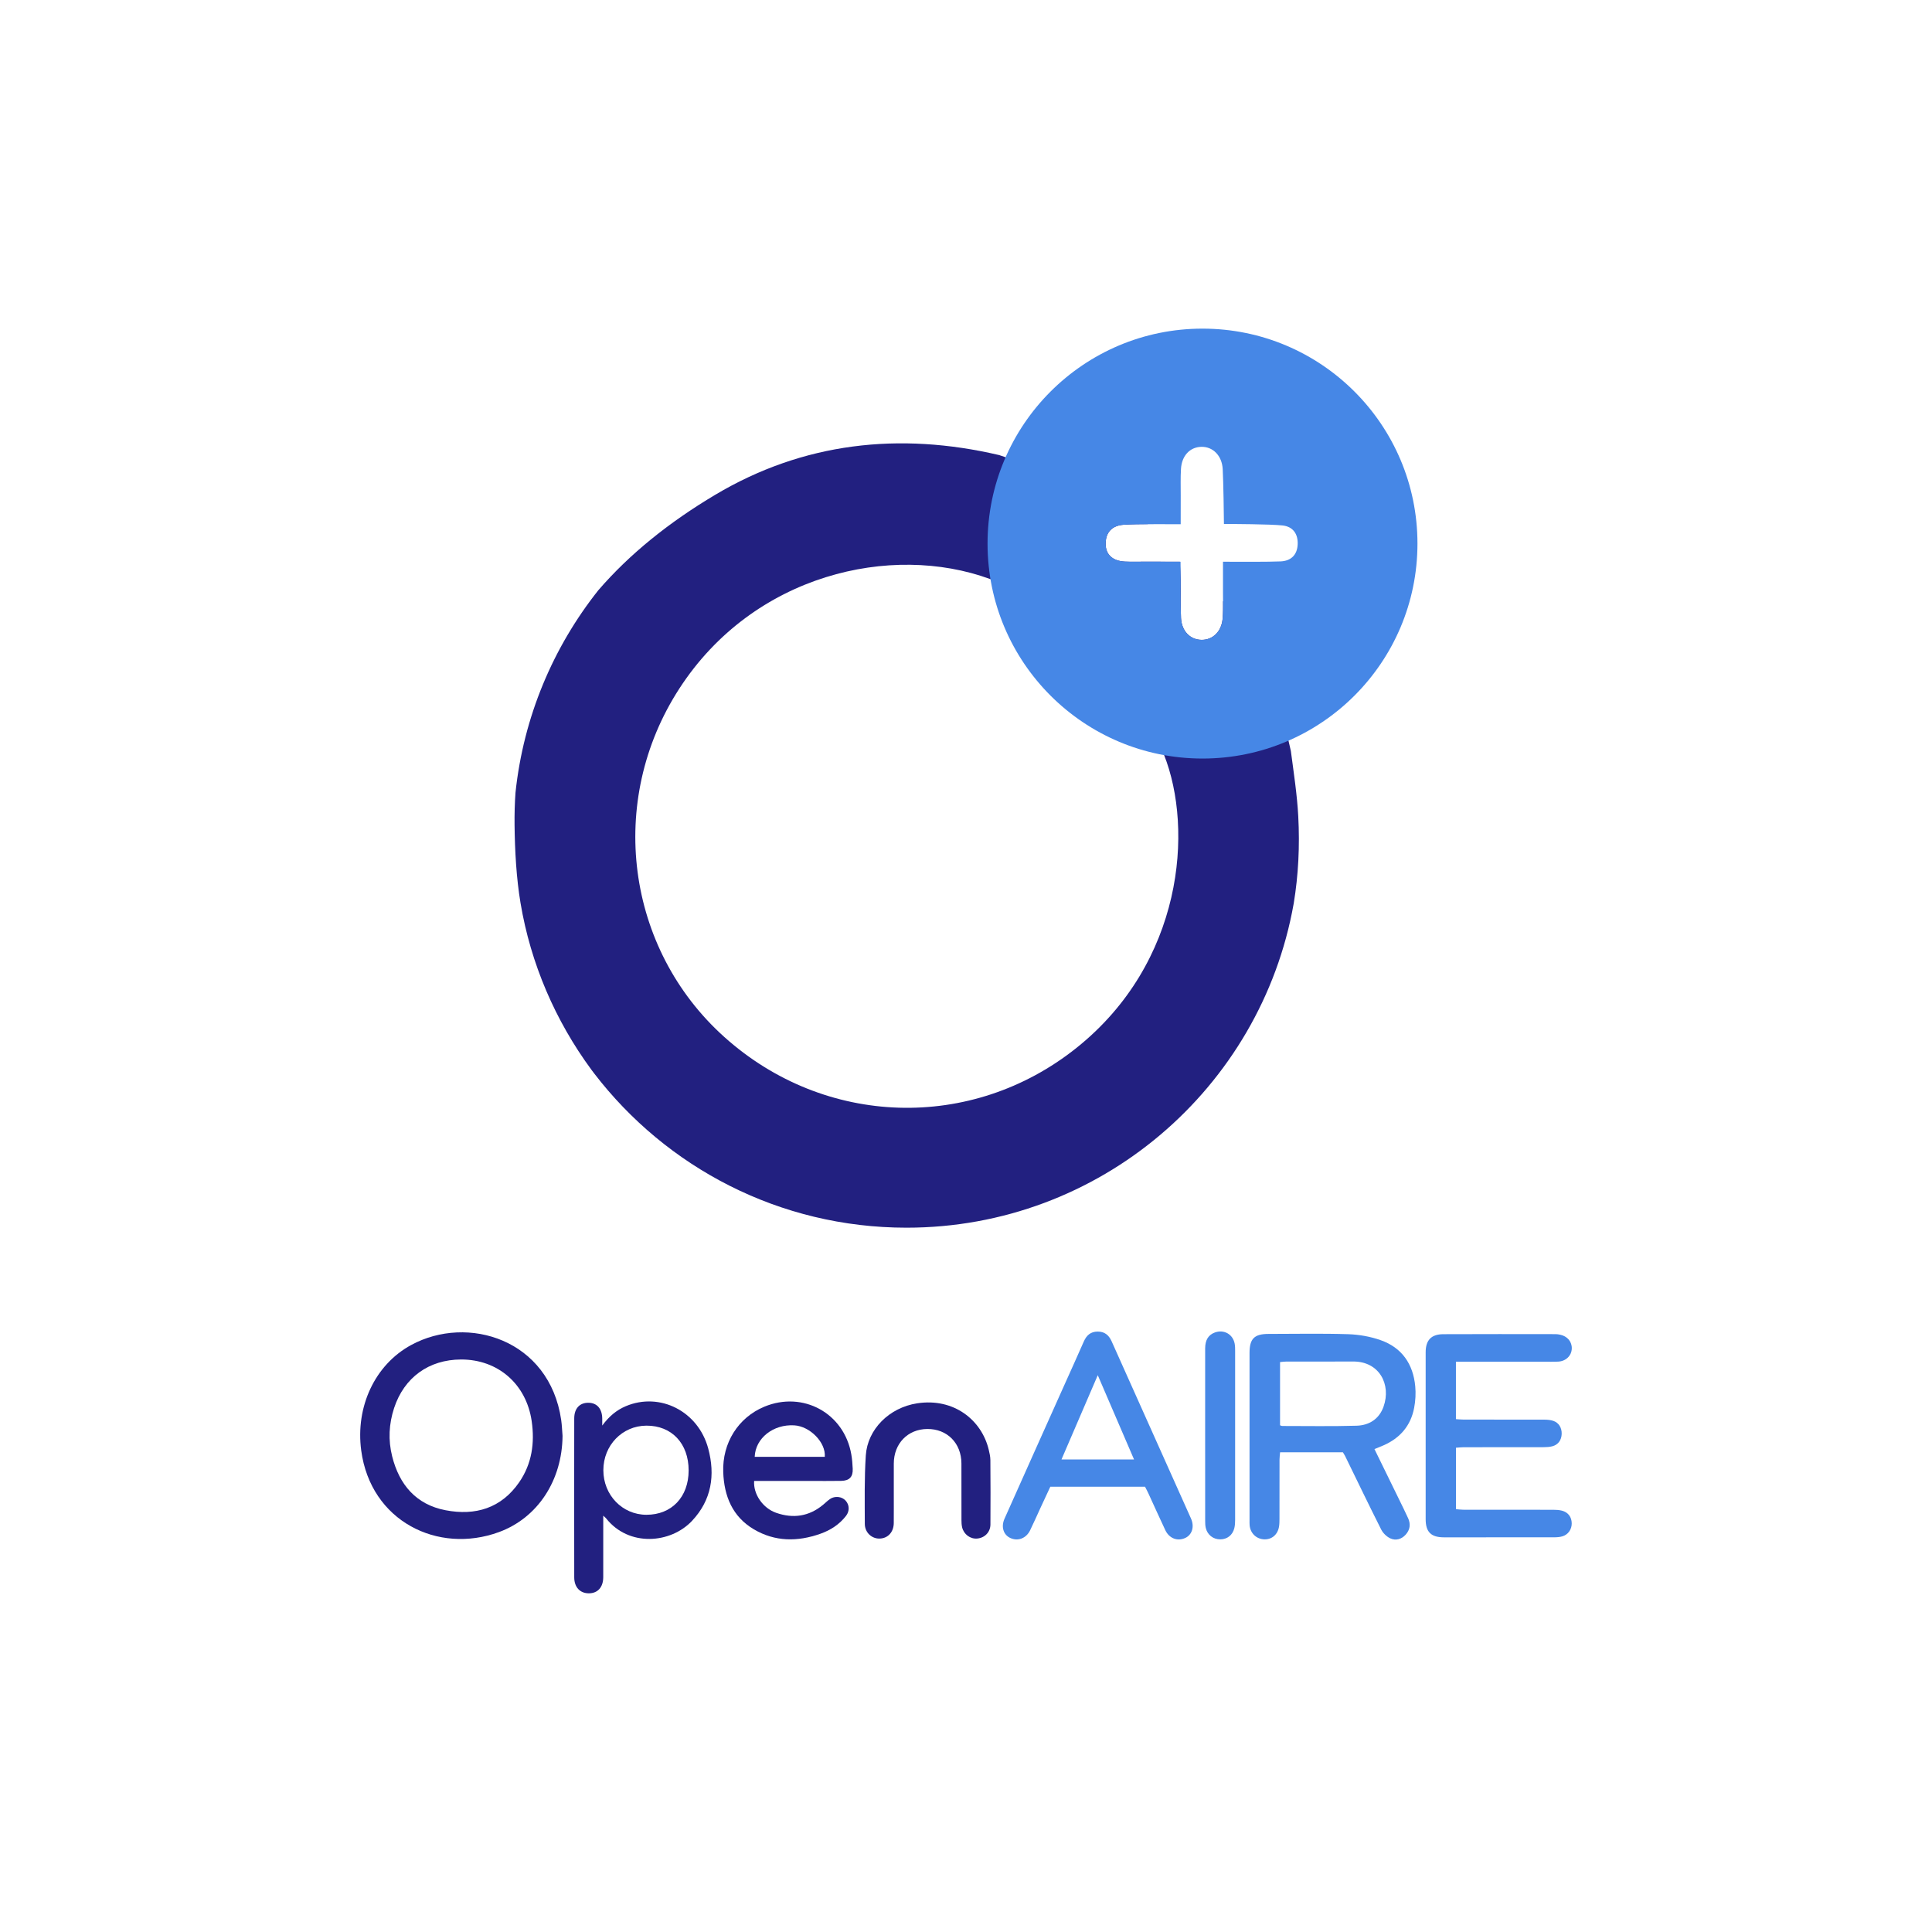
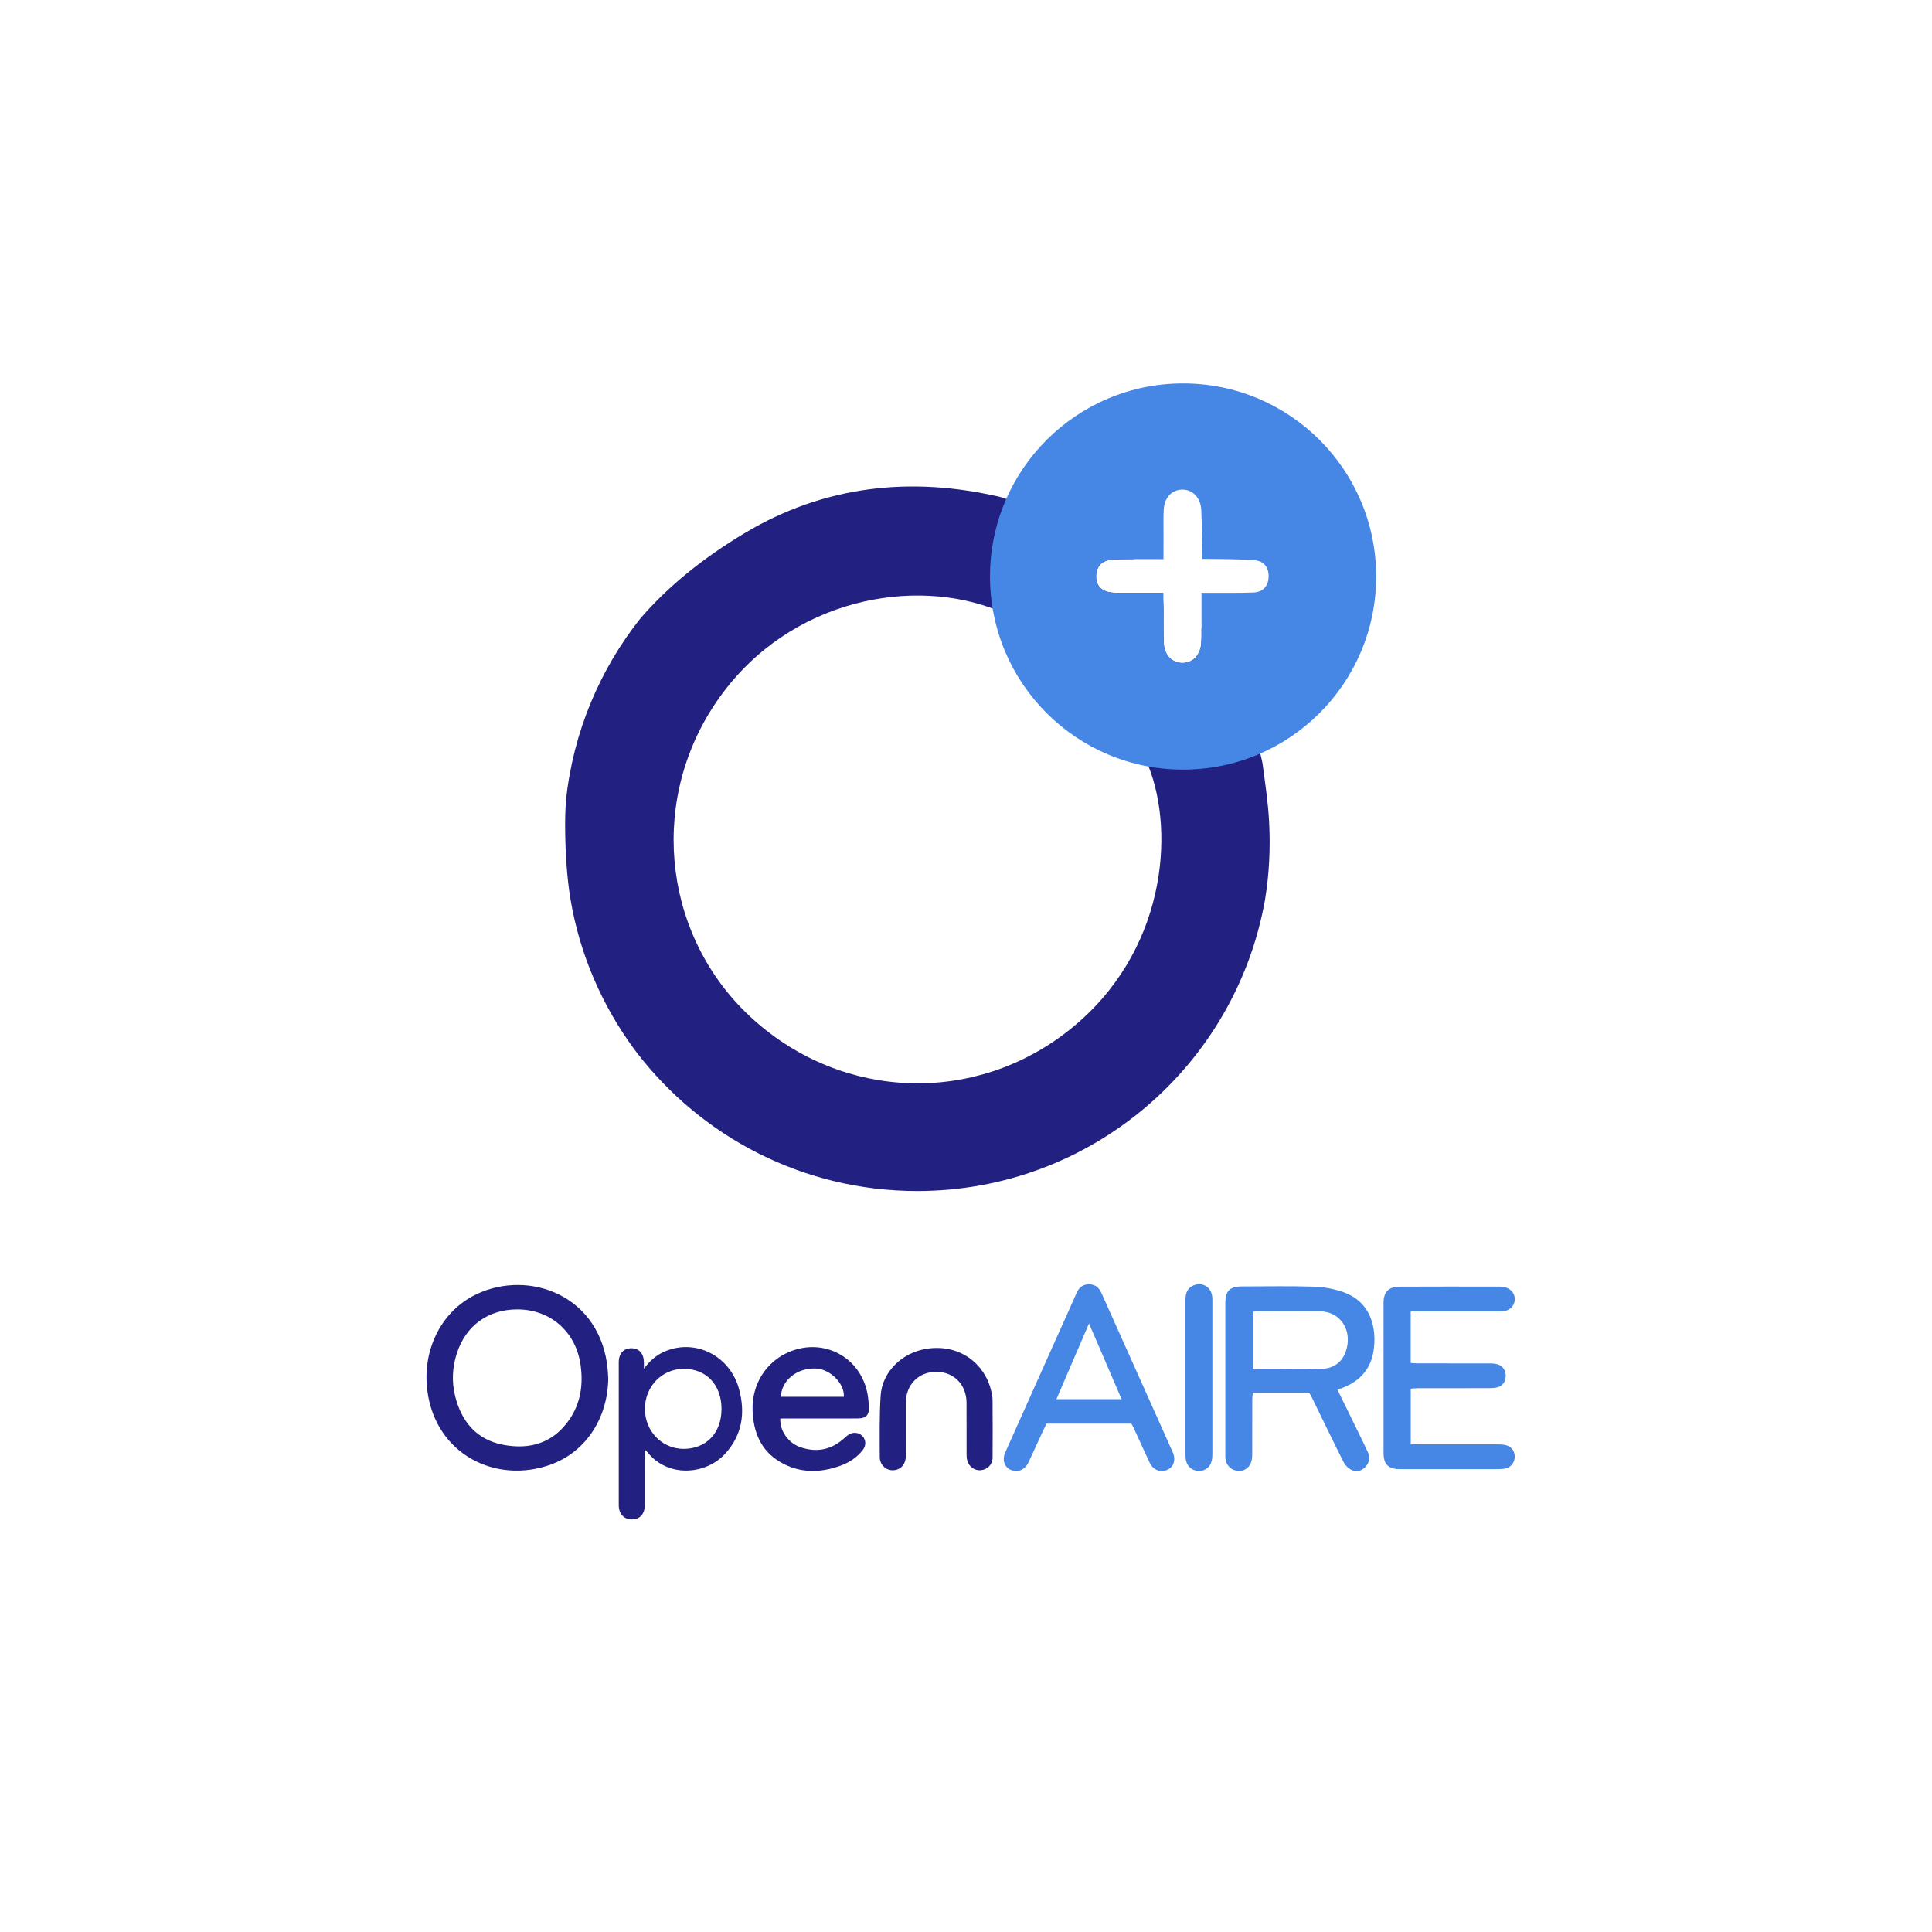
- <svg xmlns="http://www.w3.org/2000/svg" xmlns:xlink="http://www.w3.org/1999/xlink" version="1.1" x="0px" y="0px" width="512px" height="512px" viewBox="0 0 512 512" enable-background="new 0 0 512 512" xml:space="preserve">
+ <svg xmlns="http://www.w3.org/2000/svg" xmlns:xlink="http://www.w3.org/1999/xlink" version="1.1" x="0px" y="0px" width="570" height="570" viewBox="0 0 570 570" enable-background="new 0 0 512 512" xml:space="preserve" id="svg29">
+   <defs id="defs29" />
  <g id="Layer_1" display="none">
-     <g display="inline">
-       <defs>
-         <rect id="SVGID_1_" width="512" height="512" />
+     <g display="inline" id="g20">
+       <defs id="defs1">
+         <rect id="SVGID_1_" width="512" height="512" x="0" y="0" />
      </defs>
      <clipPath id="SVGID_2_">
-         <use xlink:href="#SVGID_1_" overflow="visible" />
+         <use xlink:href="#SVGID_1_" overflow="visible" id="use1" />
      </clipPath>
-       <g clip-path="url(#SVGID_2_)">
-         <rect x="439" opacity="0.4" fill="#FF5050" enable-background="new    " width="73" height="512" />
-         <rect opacity="0.4" fill="#FF5050" enable-background="new    " width="73" height="512" />
-         <rect x="73" opacity="0.1" fill="#FF5050" enable-background="new    " width="73" height="512" />
-         <rect y="73" opacity="0.1" fill="#FF5050" enable-background="new    " width="512" height="73" />
-         <rect x="366" opacity="0.1" fill="#FF5050" enable-background="new    " width="73" height="512" />
-         <rect y="366" opacity="0.1" fill="#FF5050" enable-background="new    " width="512" height="73" />
-         <rect x="-0.5" opacity="0.4" fill="#FF5050" enable-background="new    " width="512" height="73" />
-         <rect y="439" opacity="0.4" fill="#FF5050" enable-background="new    " width="512" height="73" />
-         <path fill="none" stroke="#FF4D4D" stroke-width="0.25" d="M73,0v512" />
-         <path fill="none" stroke="#FF4D4D" stroke-width="0.25" d="M146,0v512" />
-         <path fill="none" stroke="#FF4D4D" stroke-width="0.25" d="M219,0v512" />
-         <path fill="none" stroke="#FF4D4D" stroke-width="0.25" d="M292,0v512" />
-         <path fill="none" stroke="#FF4D4D" stroke-width="0.25" d="M366,0v512" />
-         <path fill="none" stroke="#FF4D4D" stroke-width="0.25" d="M439,0v512" />
-         <path fill="none" stroke="#FF4D4D" stroke-width="0.25" d="M512,73H0" />
-         <path fill="none" stroke="#FF4D4D" stroke-width="0.25" d="M512,146H0" />
-         <path fill="none" stroke="#FF4D4D" stroke-width="0.25" d="M512,219H0" />
-         <path fill="none" stroke="#FF4D4D" stroke-width="0.25" d="M512,292H0" />
-         <path fill="none" stroke="#FF4D4D" stroke-width="0.25" d="M512,366H0" />
-         <path fill="none" stroke="#FF4D4D" stroke-width="0.25" d="M512,439H0" />
+       <g clip-path="url(#SVGID_2_)" id="g19">
+         <rect x="439" opacity="0.4" fill="#ff5050" enable-background="new    " width="73" height="512" id="rect1" y="0" />
+         <rect opacity="0.4" fill="#ff5050" enable-background="new    " width="73" height="512" id="rect2" x="0" y="0" />
+         <rect x="73" opacity="0.1" fill="#ff5050" enable-background="new    " width="73" height="512" id="rect3" y="0" />
+         <rect y="73" opacity="0.1" fill="#ff5050" enable-background="new    " width="512" height="73" id="rect4" x="0" />
+         <rect x="366" opacity="0.1" fill="#ff5050" enable-background="new    " width="73" height="512" id="rect5" y="0" />
+         <rect y="366" opacity="0.1" fill="#ff5050" enable-background="new    " width="512" height="73" id="rect6" x="0" />
+         <rect x="-0.5" opacity="0.4" fill="#ff5050" enable-background="new    " width="512" height="73" id="rect7" y="0" />
+         <rect y="439" opacity="0.4" fill="#ff5050" enable-background="new    " width="512" height="73" id="rect8" x="0" />
+         <path fill="none" stroke="#ff4d4d" stroke-width="0.25" d="M 73,0 V 512" id="path8" />
+         <path fill="none" stroke="#ff4d4d" stroke-width="0.25" d="M 146,0 V 512" id="path9" />
+         <path fill="none" stroke="#ff4d4d" stroke-width="0.25" d="M 219,0 V 512" id="path10" />
+         <path fill="none" stroke="#ff4d4d" stroke-width="0.25" d="M 292,0 V 512" id="path11" />
+         <path fill="none" stroke="#ff4d4d" stroke-width="0.25" d="M 366,0 V 512" id="path12" />
+         <path fill="none" stroke="#ff4d4d" stroke-width="0.25" d="M 439,0 V 512" id="path13" />
+         <path fill="none" stroke="#ff4d4d" stroke-width="0.25" d="M 512,73 H 0" id="path14" />
+         <path fill="none" stroke="#ff4d4d" stroke-width="0.25" d="M 512,146 H 0" id="path15" />
+         <path fill="none" stroke="#ff4d4d" stroke-width="0.25" d="M 512,219 H 0" id="path16" />
+         <path fill="none" stroke="#ff4d4d" stroke-width="0.25" d="M 512,292 H 0" id="path17" />
+         <path fill="none" stroke="#ff4d4d" stroke-width="0.25" d="M 512,366 H 0" id="path18" />
+         <path fill="none" stroke="#ff4d4d" stroke-width="0.25" d="M 512,439 H 0" id="path19" />
      </g>
    </g>
  </g>
-   <g id="Layer_2">
-     <g>
-       <path fill-rule="evenodd" clip-rule="evenodd" fill="#4687E6" d="M364.249,384.023c2.225,4.548,4.36,8.91,6.492,13.274    c0.818,1.677,1.654,3.348,2.427,5.047c0.719,1.583,0.506,3.091-0.672,4.38c-1.106,1.209-2.609,1.615-4.03,0.968    c-0.975-0.443-1.942-1.378-2.429-2.34c-3.254-6.446-6.377-12.958-9.548-19.446c-0.17-0.348-0.393-0.669-0.607-1.028    c-5.524,0-11.008,0-16.644,0c-0.057,0.694-0.15,1.311-0.151,1.927c-0.012,5.259-0.002,10.517-0.013,15.773    c-0.002,0.686-0.012,1.383-0.13,2.055c-0.364,2.076-1.91,3.368-3.882,3.31c-2.085-0.062-3.695-1.585-3.896-3.704    c-0.041-0.439-0.026-0.885-0.026-1.326c-0.001-14.792-0.002-29.584,0-44.376c0-3.767,1.269-5.032,5.042-5.034    c7.027-0.003,14.06-0.151,21.08,0.071c2.896,0.092,5.896,0.622,8.627,1.584c5.642,1.985,8.61,6.331,9.166,12.224    c0.178,1.882,0.063,3.851-0.29,5.711c-0.898,4.737-3.732,8.018-8.137,9.949C365.916,383.353,365.189,383.636,364.249,384.023z     M339.227,360.966c0,5.746,0,11.262,0,16.746c0.274,0.098,0.41,0.188,0.546,0.188c6.578-0.002,13.161,0.121,19.734-0.071    c3.307-0.097,5.969-1.745,7.141-5.035c2.096-5.879-1.114-12.022-8.055-11.979c-5.893,0.037-11.785,0.003-17.679,0.011    C340.392,360.827,339.868,360.909,339.227,360.966z" />
-       <path fill-rule="evenodd" clip-rule="evenodd" fill="#222080" d="M149.081,380.515c-0.098,11.762-6.536,21.728-16.878,25.513    c-16.156,5.911-33.982-2.896-36.479-21.648c-1.544-11.6,3.632-22.709,13.222-27.929c15.009-8.17,36.655-1.465,39.77,19.819    C148.92,377.672,148.962,379.099,149.081,380.515z M122.189,360.279c-8.523,0.021-15.087,4.76-17.747,12.864    c-1.379,4.199-1.596,8.492-0.522,12.777c1.886,7.529,6.322,12.799,14.145,14.306c7.9,1.521,14.779-0.518,19.535-7.427    c3.356-4.875,4.143-10.394,3.301-16.196C139.476,366.81,131.979,360.257,122.189,360.279z" />
-       <path fill-rule="evenodd" clip-rule="evenodd" fill="#4687E6" d="M385.837,360.865c0,5.224,0,10.156,0,15.221    c0.728,0.045,1.35,0.117,1.971,0.117c7.174,0.009,14.349-0.004,21.523,0.02c0.773,0.002,1.585,0.081,2.312,0.321    c1.457,0.482,2.274,1.857,2.221,3.468c-0.053,1.622-0.946,2.87-2.482,3.268c-0.75,0.193-1.554,0.235-2.333,0.237    c-7.075,0.018-14.151,0.008-21.228,0.016c-0.622,0.002-1.243,0.082-1.977,0.133c0,5.458,0,10.786,0,16.278    c0.647,0.053,1.263,0.146,1.878,0.146c7.961,0.01,15.921,0,23.881,0.016c0.779,0.002,1.584,0.043,2.332,0.236    c1.639,0.422,2.563,1.684,2.59,3.341c0.027,1.581-0.935,3.006-2.472,3.461c-0.692,0.205-1.451,0.258-2.181,0.259    c-9.729,0.017-19.459,0.017-29.188,0.009c-3.445-0.003-4.867-1.407-4.869-4.82c-0.007-14.743-0.007-29.484,0-44.227    c0.003-3.186,1.46-4.773,4.656-4.79c9.926-0.053,19.853-0.021,29.778-0.014c0.391,0,0.785,0.063,1.168,0.14    c1.947,0.387,3.197,1.877,3.124,3.703c-0.073,1.864-1.543,3.32-3.578,3.435c-1.322,0.074-2.651,0.026-3.979,0.026    c-7.027,0.002-14.055,0.001-21.08,0.001C387.276,360.865,386.648,360.865,385.837,360.865z" />
-       <path fill-rule="evenodd" clip-rule="evenodd" fill="#4687E6" d="M303.439,393.989c-8.432,0-16.679,0-25.09,0    c-0.88,1.89-1.771,3.793-2.652,5.701c-0.907,1.961-1.768,3.945-2.72,5.885c-1.06,2.154-3.282,2.95-5.296,1.979    c-1.765-0.854-2.431-2.932-1.479-5.072c5.299-11.89,10.632-23.765,15.952-35.643c1.688-3.766,3.4-7.521,5.053-11.3    c0.717-1.644,1.802-2.647,3.674-2.658c1.863-0.011,2.98,0.945,3.717,2.592c6.998,15.649,14.023,31.287,21.021,46.937    c0.979,2.186,0.291,4.348-1.534,5.176c-2.055,0.933-4.231,0.114-5.266-2.074c-1.532-3.242-2.994-6.517-4.495-9.773    C304.062,395.165,303.756,394.61,303.439,393.989z M300.533,386.775c-3.235-7.516-6.352-14.754-9.613-22.331    c-3.271,7.597-6.399,14.859-9.617,22.331C287.822,386.775,293.99,386.775,300.533,386.775z" />
-       <path fill-rule="evenodd" clip-rule="evenodd" fill="#222080" d="M159.868,401.668c0,0.819,0,1.337,0,1.854    c0,4.813,0.006,9.625-0.003,14.437c-0.005,2.657-1.441,4.269-3.786,4.285c-2.343,0.016-3.897-1.596-3.901-4.218    c-0.021-14.045-0.022-28.09,0-42.136c0.004-2.644,1.454-4.166,3.761-4.142c2.282,0.022,3.643,1.592,3.661,4.224    c0.003,0.483,0,0.966,0,1.817c1.786-2.426,3.779-4.101,6.258-5.143c9.009-3.786,19.165,1.325,21.826,11.211    c1.899,7.057,0.906,13.667-4.296,19.195c-5.646,6-16.72,6.979-22.781-0.689C160.47,402.189,160.282,402.056,159.868,401.668z     M182.496,389.689c0.005-7.157-4.49-11.919-11.209-11.877c-6.394,0.041-11.393,5.225-11.391,11.813    c0.001,6.587,5.032,11.796,11.405,11.807C177.99,401.443,182.491,396.722,182.496,389.689z" />
-       <path fill-rule="evenodd" clip-rule="evenodd" fill="#222080" d="M199.855,392.464c-0.256,3.481,2.285,7.201,5.822,8.443    c4.494,1.577,8.704,0.98,12.443-2.117c0.604-0.5,1.162-1.066,1.804-1.513c1.317-0.917,3.154-0.712,4.172,0.401    c1.023,1.12,1.105,2.759,0.103,4.052c-1.768,2.281-4.123,3.792-6.802,4.738c-6.027,2.131-12.008,2.133-17.618-1.184    c-5.693-3.363-7.885-8.813-8.114-15.149c-0.279-7.769,4.001-14.484,10.878-17.342c10.255-4.262,21.16,1.7,23.062,12.634    c0.217,1.252,0.317,2.533,0.373,3.804c0.095,2.153-0.866,3.175-3.069,3.216c-2.8,0.051-5.601,0.016-8.401,0.016    c-4.274,0.001-8.549,0.001-12.822,0.001C201.104,392.464,200.524,392.464,199.855,392.464z M200.003,386.069    c6.26,0,12.421,0,18.574,0c0.301-3.799-3.904-8.085-8.08-8.337C204.942,377.395,200.189,381.114,200.003,386.069z" />
-       <path fill-rule="evenodd" clip-rule="evenodd" fill="#222080" d="M236.864,395.521c-0.001,2.701,0.018,5.402-0.007,8.104    c-0.022,2.391-1.534,4.038-3.715,4.113c-2.101,0.072-3.953-1.585-3.959-3.907c-0.016-6.036-0.128-12.09,0.262-18.104    c0.448-6.941,6.206-12.703,13.627-13.836c9.698-1.48,17.068,4.421,18.948,12.283c0.216,0.903,0.433,1.836,0.439,2.756    c0.044,5.696,0.056,11.394,0.014,17.091c-0.015,2.027-1.525,3.535-3.499,3.709c-1.832,0.162-3.562-1.1-4.005-2.99    c-0.144-0.613-0.168-1.264-0.17-1.896c-0.013-5.01,0.007-10.019-0.012-15.028c-0.021-5.375-3.796-9.164-9.045-9.12    c-5.174,0.044-8.866,3.854-8.876,9.165C236.861,390.413,236.865,392.967,236.864,395.521z" />
-       <path fill-rule="evenodd" clip-rule="evenodd" fill="#4687E6" d="M319.376,380.324c0-7.663-0.006-15.326,0.004-22.989    c0.004-2.225,0.85-3.578,2.561-4.208c2.392-0.881,4.776,0.438,5.257,2.945c0.119,0.622,0.126,1.27,0.126,1.906    c0.008,14.934,0.009,29.865-0.002,44.798c-0.001,0.73-0.036,1.483-0.208,2.188c-0.452,1.857-1.891,2.97-3.717,2.98    c-1.873,0.013-3.413-1.166-3.854-3.028c-0.146-0.612-0.158-1.265-0.16-1.898C319.373,395.453,319.375,387.889,319.376,380.324z" />
+   <g id="Layer_2" transform="translate(30.37288,26.0339)">
+     <g id="g27">
+       <path fill-rule="evenodd" clip-rule="evenodd" fill="#4687e6" d="m 364.249,384.023 c 2.225,4.548 4.36,8.91 6.492,13.274 0.818,1.677 1.654,3.348 2.427,5.047 0.719,1.583 0.506,3.091 -0.672,4.38 -1.106,1.209 -2.609,1.615 -4.03,0.968 -0.975,-0.443 -1.942,-1.378 -2.429,-2.34 -3.254,-6.446 -6.377,-12.958 -9.548,-19.446 -0.17,-0.348 -0.393,-0.669 -0.607,-1.028 -5.524,0 -11.008,0 -16.644,0 -0.057,0.694 -0.15,1.311 -0.151,1.927 -0.012,5.259 -0.002,10.517 -0.013,15.773 -0.002,0.686 -0.012,1.383 -0.13,2.055 -0.364,2.076 -1.91,3.368 -3.882,3.31 -2.085,-0.062 -3.695,-1.585 -3.896,-3.704 -0.041,-0.439 -0.026,-0.885 -0.026,-1.326 -10e-4,-14.792 -0.002,-29.584 0,-44.376 0,-3.767 1.269,-5.032 5.042,-5.034 7.027,-0.003 14.06,-0.151 21.08,0.071 2.896,0.092 5.896,0.622 8.627,1.584 5.642,1.985 8.61,6.331 9.166,12.224 0.178,1.882 0.063,3.851 -0.29,5.711 -0.898,4.737 -3.732,8.018 -8.137,9.949 -0.712,0.311 -1.439,0.594 -2.379,0.981 z m -25.022,-23.057 c 0,5.746 0,11.262 0,16.746 0.274,0.098 0.41,0.188 0.546,0.188 6.578,-0.002 13.161,0.121 19.734,-0.071 3.307,-0.097 5.969,-1.745 7.141,-5.035 2.096,-5.879 -1.114,-12.022 -8.055,-11.979 -5.893,0.037 -11.785,0.003 -17.679,0.011 -0.522,10e-4 -1.046,0.083 -1.687,0.14 z" id="path20" />
+       <path fill-rule="evenodd" clip-rule="evenodd" fill="#222080" d="m 149.081,380.515 c -0.098,11.762 -6.536,21.728 -16.878,25.513 -16.156,5.911 -33.982,-2.896 -36.479,-21.648 -1.544,-11.6 3.632,-22.709 13.222,-27.929 15.009,-8.17 36.655,-1.465 39.77,19.819 0.204,1.402 0.246,2.829 0.365,4.245 z m -26.892,-20.236 c -8.523,0.021 -15.087,4.76 -17.747,12.864 -1.379,4.199 -1.596,8.492 -0.522,12.777 1.886,7.529 6.322,12.799 14.145,14.306 7.9,1.521 14.779,-0.518 19.535,-7.427 3.356,-4.875 4.143,-10.394 3.301,-16.196 -1.425,-9.793 -8.922,-16.346 -18.712,-16.324 z" id="path21" />
+       <path fill-rule="evenodd" clip-rule="evenodd" fill="#4687e6" d="m 385.837,360.865 c 0,5.224 0,10.156 0,15.221 0.728,0.045 1.35,0.117 1.971,0.117 7.174,0.009 14.349,-0.004 21.523,0.02 0.773,0.002 1.585,0.081 2.312,0.321 1.457,0.482 2.274,1.857 2.221,3.468 -0.053,1.622 -0.946,2.87 -2.482,3.268 -0.75,0.193 -1.554,0.235 -2.333,0.237 -7.075,0.018 -14.151,0.008 -21.228,0.016 -0.622,0.002 -1.243,0.082 -1.977,0.133 0,5.458 0,10.786 0,16.278 0.647,0.053 1.263,0.146 1.878,0.146 7.961,0.01 15.921,0 23.881,0.016 0.779,0.002 1.584,0.043 2.332,0.236 1.639,0.422 2.563,1.684 2.59,3.341 0.027,1.581 -0.935,3.006 -2.472,3.461 -0.692,0.205 -1.451,0.258 -2.181,0.259 -9.729,0.017 -19.459,0.017 -29.188,0.009 -3.445,-0.003 -4.867,-1.407 -4.869,-4.82 -0.007,-14.743 -0.007,-29.484 0,-44.227 0.003,-3.186 1.46,-4.773 4.656,-4.79 9.926,-0.053 19.853,-0.021 29.778,-0.014 0.391,0 0.785,0.063 1.168,0.14 1.947,0.387 3.197,1.877 3.124,3.703 -0.073,1.864 -1.543,3.32 -3.578,3.435 -1.322,0.074 -2.651,0.026 -3.979,0.026 -7.027,0.002 -14.055,10e-4 -21.08,10e-4 -0.628,-10e-4 -1.256,-10e-4 -2.067,-10e-4 z" id="path22" />
+       <path fill-rule="evenodd" clip-rule="evenodd" fill="#4687e6" d="m 303.439,393.989 c -8.432,0 -16.679,0 -25.09,0 -0.88,1.89 -1.771,3.793 -2.652,5.701 -0.907,1.961 -1.768,3.945 -2.72,5.885 -1.06,2.154 -3.282,2.95 -5.296,1.979 -1.765,-0.854 -2.431,-2.932 -1.479,-5.072 5.299,-11.89 10.632,-23.765 15.952,-35.643 1.688,-3.766 3.4,-7.521 5.053,-11.3 0.717,-1.644 1.802,-2.647 3.674,-2.658 1.863,-0.011 2.98,0.945 3.717,2.592 6.998,15.649 14.023,31.287 21.021,46.937 0.979,2.186 0.291,4.348 -1.534,5.176 -2.055,0.933 -4.231,0.114 -5.266,-2.074 -1.532,-3.242 -2.994,-6.517 -4.495,-9.773 -0.262,-0.574 -0.568,-1.129 -0.885,-1.75 z m -2.906,-7.214 c -3.235,-7.516 -6.352,-14.754 -9.613,-22.331 -3.271,7.597 -6.399,14.859 -9.617,22.331 6.519,0 12.687,0 19.23,0 z" id="path23" />
+       <path fill-rule="evenodd" clip-rule="evenodd" fill="#222080" d="m 159.868,401.668 c 0,0.819 0,1.337 0,1.854 0,4.813 0.006,9.625 -0.003,14.437 -0.005,2.657 -1.441,4.269 -3.786,4.285 -2.343,0.016 -3.897,-1.596 -3.901,-4.218 -0.021,-14.045 -0.022,-28.09 0,-42.136 0.004,-2.644 1.454,-4.166 3.761,-4.142 2.282,0.022 3.643,1.592 3.661,4.224 0.003,0.483 0,0.966 0,1.817 1.786,-2.426 3.779,-4.101 6.258,-5.143 9.009,-3.786 19.165,1.325 21.826,11.211 1.899,7.057 0.906,13.667 -4.296,19.195 -5.646,6 -16.72,6.979 -22.781,-0.689 -0.137,-0.174 -0.325,-0.307 -0.739,-0.695 z m 22.628,-11.979 c 0.005,-7.157 -4.49,-11.919 -11.209,-11.877 -6.394,0.041 -11.393,5.225 -11.391,11.813 0.001,6.587 5.032,11.796 11.405,11.807 6.689,0.011 11.19,-4.71 11.195,-11.743 z" id="path24" />
+       <path fill-rule="evenodd" clip-rule="evenodd" fill="#222080" d="m 199.855,392.464 c -0.256,3.481 2.285,7.201 5.822,8.443 4.494,1.577 8.704,0.98 12.443,-2.117 0.604,-0.5 1.162,-1.066 1.804,-1.513 1.317,-0.917 3.154,-0.712 4.172,0.401 1.023,1.12 1.105,2.759 0.103,4.052 -1.768,2.281 -4.123,3.792 -6.802,4.738 -6.027,2.131 -12.008,2.133 -17.618,-1.184 -5.693,-3.363 -7.885,-8.813 -8.114,-15.149 -0.279,-7.769 4.001,-14.484 10.878,-17.342 10.255,-4.262 21.16,1.7 23.062,12.634 0.217,1.252 0.317,2.533 0.373,3.804 0.095,2.153 -0.866,3.175 -3.069,3.216 -2.8,0.051 -5.601,0.016 -8.401,0.016 -4.274,10e-4 -8.549,10e-4 -12.822,10e-4 -0.582,0 -1.162,0 -1.831,0 z m 0.148,-6.395 c 6.26,0 12.421,0 18.574,0 0.301,-3.799 -3.904,-8.085 -8.08,-8.337 -5.555,-0.337 -10.308,3.382 -10.494,8.337 z" id="path25" />
+       <path fill-rule="evenodd" clip-rule="evenodd" fill="#222080" d="m 236.864,395.521 c -0.001,2.701 0.018,5.402 -0.007,8.104 -0.022,2.391 -1.534,4.038 -3.715,4.113 -2.101,0.072 -3.953,-1.585 -3.959,-3.907 -0.016,-6.036 -0.128,-12.09 0.262,-18.104 0.448,-6.941 6.206,-12.703 13.627,-13.836 9.698,-1.48 17.068,4.421 18.948,12.283 0.216,0.903 0.433,1.836 0.439,2.756 0.044,5.696 0.056,11.394 0.014,17.091 -0.015,2.027 -1.525,3.535 -3.499,3.709 -1.832,0.162 -3.562,-1.1 -4.005,-2.99 -0.144,-0.613 -0.168,-1.264 -0.17,-1.896 -0.013,-5.01 0.007,-10.019 -0.012,-15.028 -0.021,-5.375 -3.796,-9.164 -9.045,-9.12 -5.174,0.044 -8.866,3.854 -8.876,9.165 -0.005,2.552 -0.001,5.106 -0.002,7.66 z" id="path26" />
+       <path fill-rule="evenodd" clip-rule="evenodd" fill="#4687e6" d="m 319.376,380.324 c 0,-7.663 -0.006,-15.326 0.004,-22.989 0.004,-2.225 0.85,-3.578 2.561,-4.208 2.392,-0.881 4.776,0.438 5.257,2.945 0.119,0.622 0.126,1.27 0.126,1.906 0.008,14.934 0.009,29.865 -0.002,44.798 -10e-4,0.73 -0.036,1.483 -0.208,2.188 -0.452,1.857 -1.891,2.97 -3.717,2.98 -1.873,0.013 -3.413,-1.166 -3.854,-3.028 -0.146,-0.612 -0.158,-1.265 -0.16,-1.898 -0.01,-7.565 -0.008,-15.129 -0.007,-22.694 z" id="path27" />
    </g>
-     <path fill="#222080" d="M344.053,216.343c-0.307-5.771-1.199-11.509-1.961-17.314c-3.158-14.614-9.378-28.089-17.97-39.72   c0.013,1.546,0.019,3.092-0.109,4.625c-0.291,3.452-2.632,5.683-5.614,5.636c-2.998-0.047-5.25-2.313-5.419-5.792   c-0.163-3.376-0.048-6.768-0.089-10.152c-0.013-1.335-0.121-2.672-0.224-4.767c-3.397,0-6.605,0-9.819-0.007   c-1.58,0-3.161,0.048-4.741-0.027c-3.241-0.163-5.086-1.838-5.1-4.666c-0.014-3.133,1.736-4.876,4.739-5.093   c2.158-0.149,4.321-0.163,6.484-0.176c-11-8.572-39.015-18.195-39.441-18.29c-26.456-6.199-51.968-3.344-75.276,10.544   c-12.139,7.23-22.597,15.598-30.945,25.269c-11.956,15.062-19.83,33.508-21.959,53.664c-0.197,2.799-0.277,5.656-0.244,8.579   c0.074,6.774,0.475,14.044,1.58,20.649c2.679,16.019,9.203,31.176,18.785,44.189c0.251,0.333,0.502,0.665,0.753,0.997   c19.05,24.841,49.031,40.859,82.756,40.859c51.256,0,93.871-37.008,102.579-85.76c0.014-0.088,0.035-0.185,0.048-0.272   C344.079,231.92,344.474,224.264,344.053,216.343z M285.303,277.683c-27.839,22.25-66.73,21.008-93.329-2.849   c-26.096-23.403-31.263-62.507-11.969-92.312c19.687-30.423,56.267-38.636,82.315-29.094c17.137,4.87,31.271,13.352,31.271,13.352   s8.698,19.775,14.87,33.211C316.356,219.862,313.468,255.174,285.303,277.683z" />
-     <path fill="#4687E6" d="M318.676,87.091c-31.46,0-56.966,25.506-56.966,56.966s25.506,56.966,56.966,56.966   c31.467,0,56.966-25.506,56.966-56.966S350.143,87.091,318.676,87.091z M343.896,144.273c-0.122,2.788-1.776,4.388-4.529,4.503   c-3.609,0.149-10.831,0.096-10.831,0.096l-4.43-0.005c0,0,0.016,5.742,0,8.305c-0.005,2.251,0.098,4.523-0.094,6.761   c-0.291,3.452-2.632,5.683-5.614,5.636c-2.998-0.047-5.25-2.313-5.419-5.792c-0.163-3.376-0.089-10.152-0.089-10.152l-0.034-4.767   l-10.009-0.007c0,0-3.161,0.048-4.741-0.027c-3.241-0.163-5.086-1.838-5.1-4.666c-0.014-3.133,1.736-4.876,4.739-5.093   c3.372-0.23,15.151-0.137,15.151-0.137s-0.007-5.228,0.007-7.54c0.007-2.366-0.074-4.748,0.067-7.107   c0.211-3.52,2.36-5.778,5.358-5.866c3.072-0.088,5.507,2.299,5.703,5.914c0.176,3.262,0.325,12.691,0.325,14.526   c2.062,0,12.322,0.041,15.564,0.4C342.69,139.567,344.02,141.547,343.896,144.273z" />
+     <path fill="#222080" d="m 344.053,216.343 c -0.307,-5.771 -1.199,-11.509 -1.961,-17.314 -3.158,-14.614 -9.378,-28.089 -17.97,-39.72 0.013,1.546 0.019,3.092 -0.109,4.625 -0.291,3.452 -2.632,5.683 -5.614,5.636 -2.998,-0.047 -5.25,-2.313 -5.419,-5.792 -0.163,-3.376 -0.048,-6.768 -0.089,-10.152 -0.013,-1.335 -0.121,-2.672 -0.224,-4.767 -3.397,0 -6.605,0 -9.819,-0.007 -1.58,0 -3.161,0.048 -4.741,-0.027 -3.241,-0.163 -5.086,-1.838 -5.1,-4.666 -0.014,-3.133 1.736,-4.876 4.739,-5.093 2.158,-0.149 4.321,-0.163 6.484,-0.176 -11,-8.572 -39.015,-18.195 -39.441,-18.29 -26.456,-6.199 -51.968,-3.344 -75.276,10.544 -12.139,7.23 -22.597,15.598 -30.945,25.269 -11.956,15.062 -19.83,33.508 -21.959,53.664 -0.197,2.799 -0.277,5.656 -0.244,8.579 0.074,6.774 0.475,14.044 1.58,20.649 2.679,16.019 9.203,31.176 18.785,44.189 0.251,0.333 0.502,0.665 0.753,0.997 19.05,24.841 49.031,40.859 82.756,40.859 51.256,0 93.871,-37.008 102.579,-85.76 0.014,-0.088 0.035,-0.185 0.048,-0.272 1.213,-7.398 1.608,-15.054 1.187,-22.975 z m -58.75,61.34 c -27.839,22.25 -66.73,21.008 -93.329,-2.849 -26.096,-23.403 -31.263,-62.507 -11.969,-92.312 19.687,-30.423 56.267,-38.636 82.315,-29.094 17.137,4.87 31.271,13.352 31.271,13.352 0,0 8.698,19.775 14.87,33.211 7.895,19.871 5.007,55.183 -23.158,77.692 z" id="path28" />
+     <path fill="#4687e6" d="m 318.676,87.091 c -31.46,0 -56.966,25.506 -56.966,56.966 0,31.46 25.506,56.966 56.966,56.966 31.467,0 56.966,-25.506 56.966,-56.966 0,-31.46 -25.499,-56.966 -56.966,-56.966 z m 25.22,57.182 c -0.122,2.788 -1.776,4.388 -4.529,4.503 -3.609,0.149 -10.831,0.096 -10.831,0.096 l -4.43,-0.005 c 0,0 0.016,5.742 0,8.305 -0.005,2.251 0.098,4.523 -0.094,6.761 -0.291,3.452 -2.632,5.683 -5.614,5.636 -2.998,-0.047 -5.25,-2.313 -5.419,-5.792 -0.163,-3.376 -0.089,-10.152 -0.089,-10.152 l -0.034,-4.767 -10.009,-0.007 c 0,0 -3.161,0.048 -4.741,-0.027 -3.241,-0.163 -5.086,-1.838 -5.1,-4.666 -0.014,-3.133 1.736,-4.876 4.739,-5.093 3.372,-0.23 15.151,-0.137 15.151,-0.137 0,0 -0.007,-5.228 0.007,-7.54 0.007,-2.366 -0.074,-4.748 0.067,-7.107 0.211,-3.52 2.36,-5.778 5.358,-5.866 3.072,-0.088 5.507,2.299 5.703,5.914 0.176,3.262 0.325,12.691 0.325,14.526 2.062,0 12.322,0.041 15.564,0.4 2.77,0.312 4.1,2.292 3.976,5.018 z" id="path29" />
  </g>
</svg>
